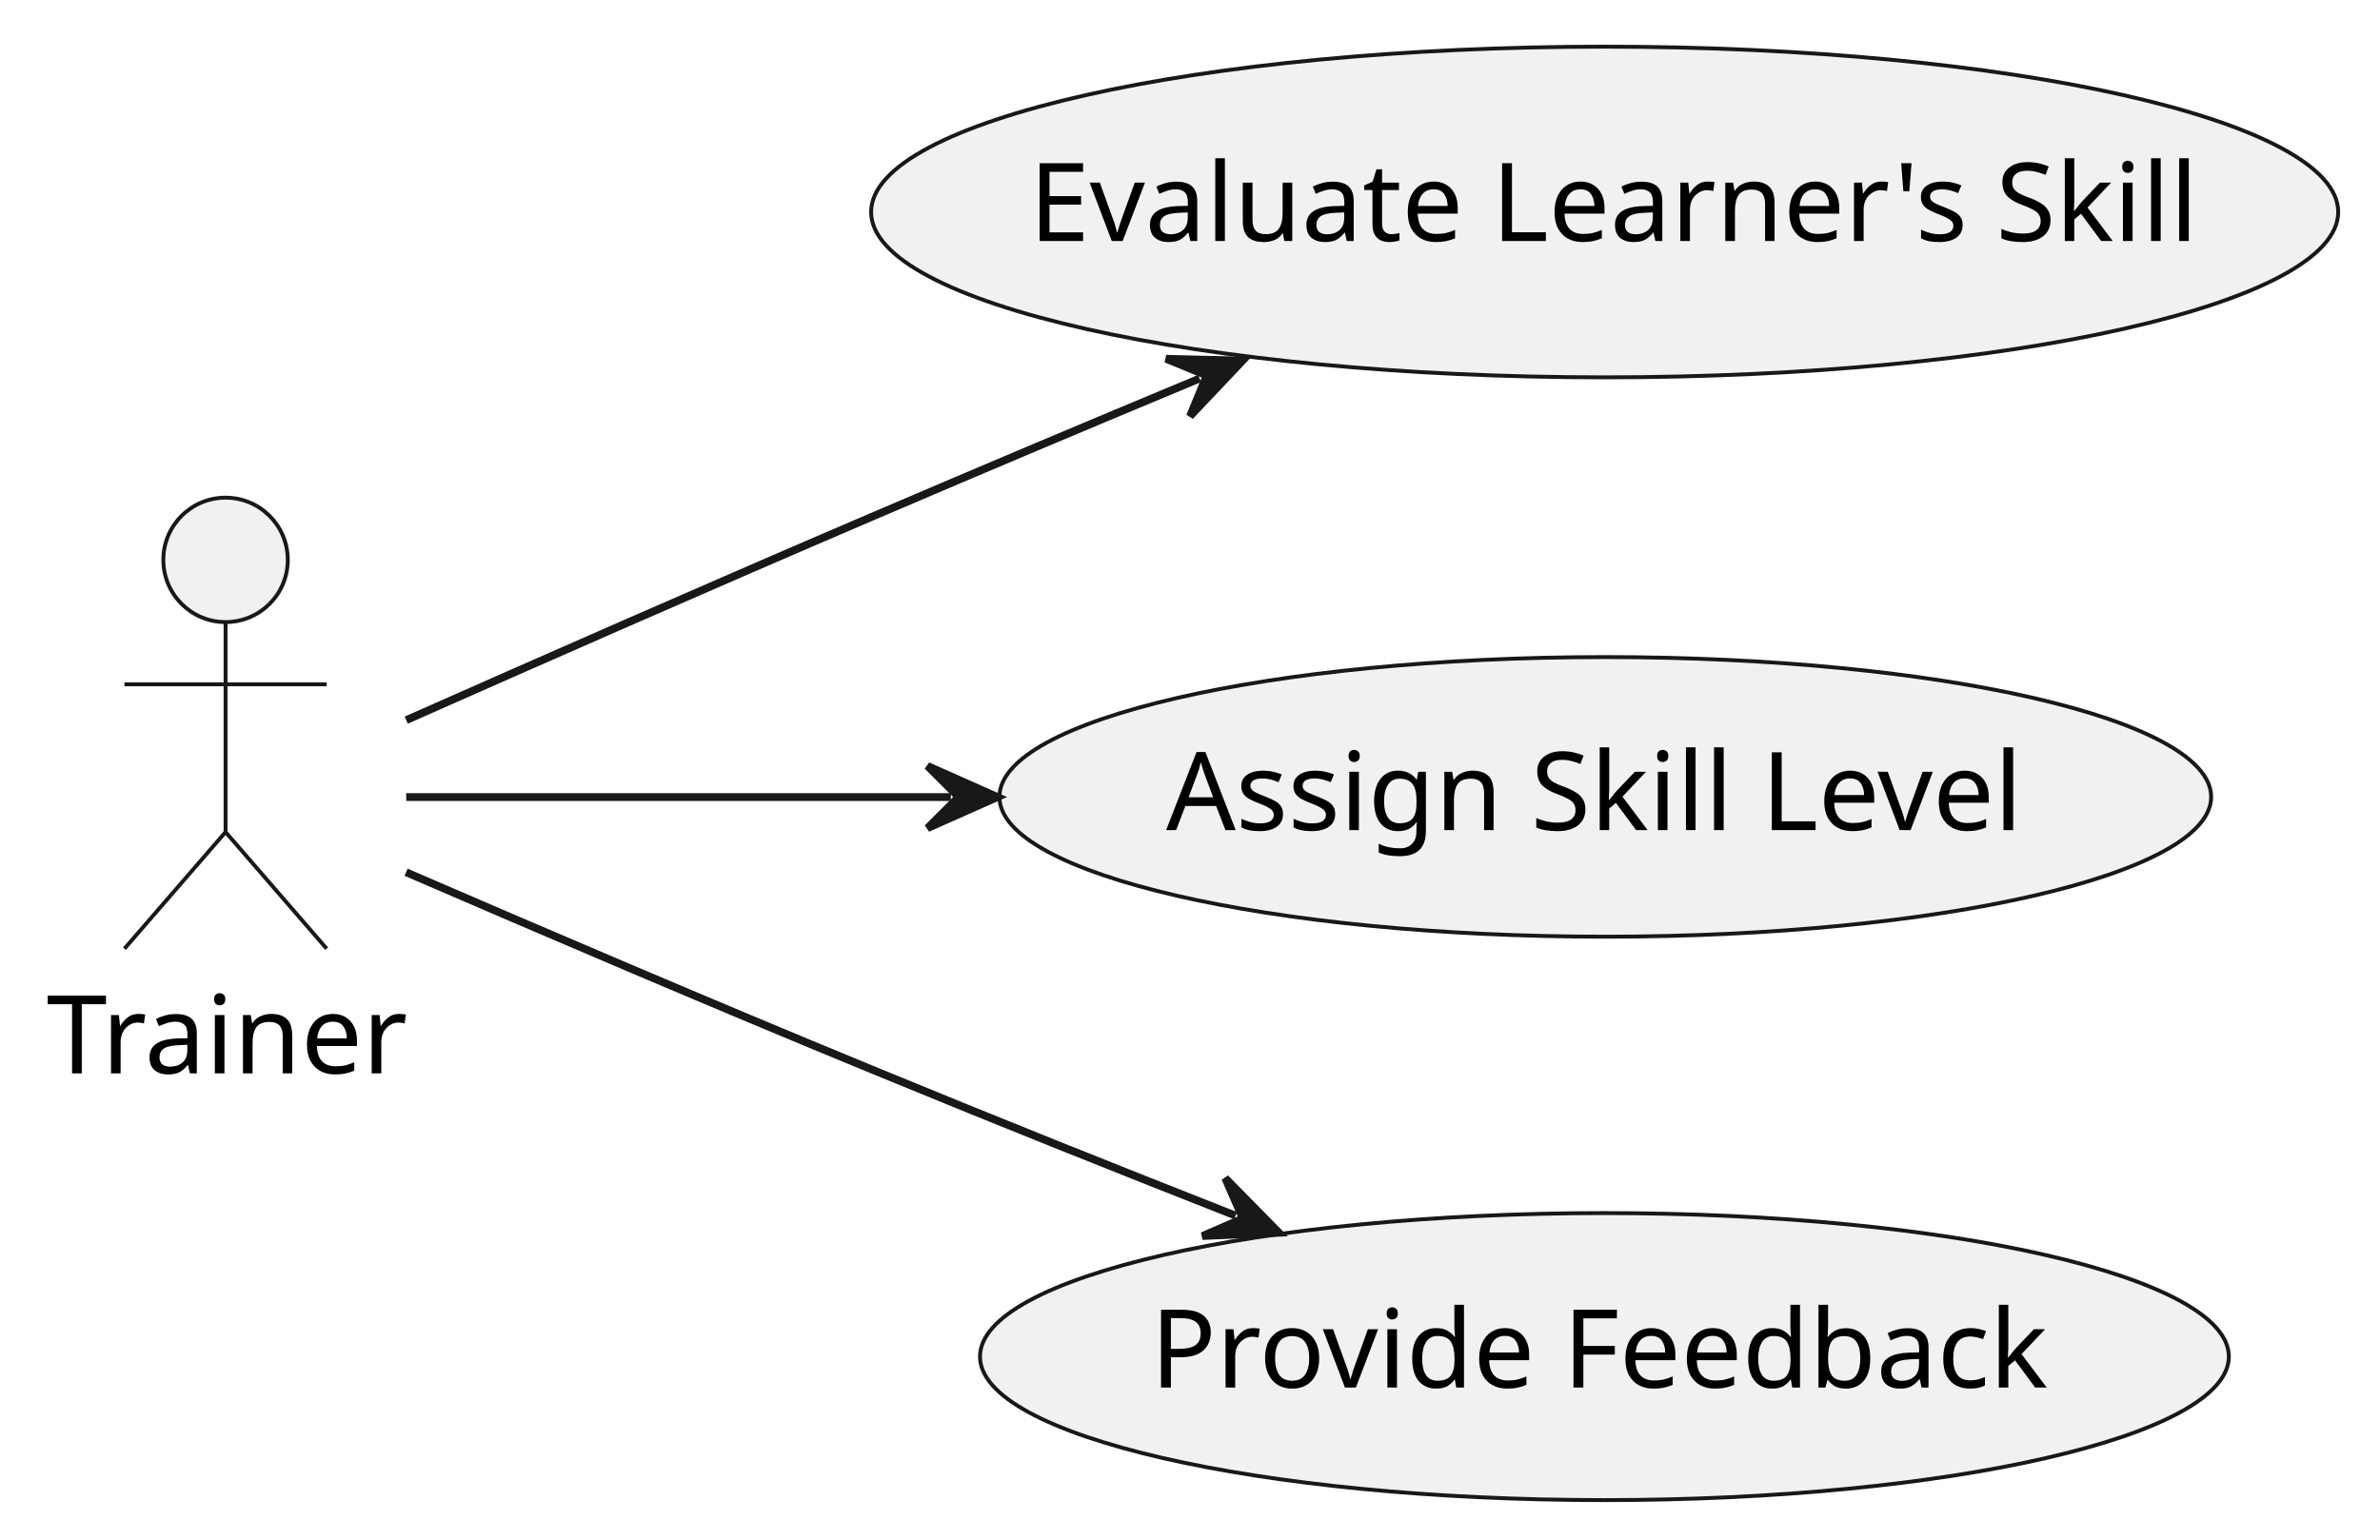
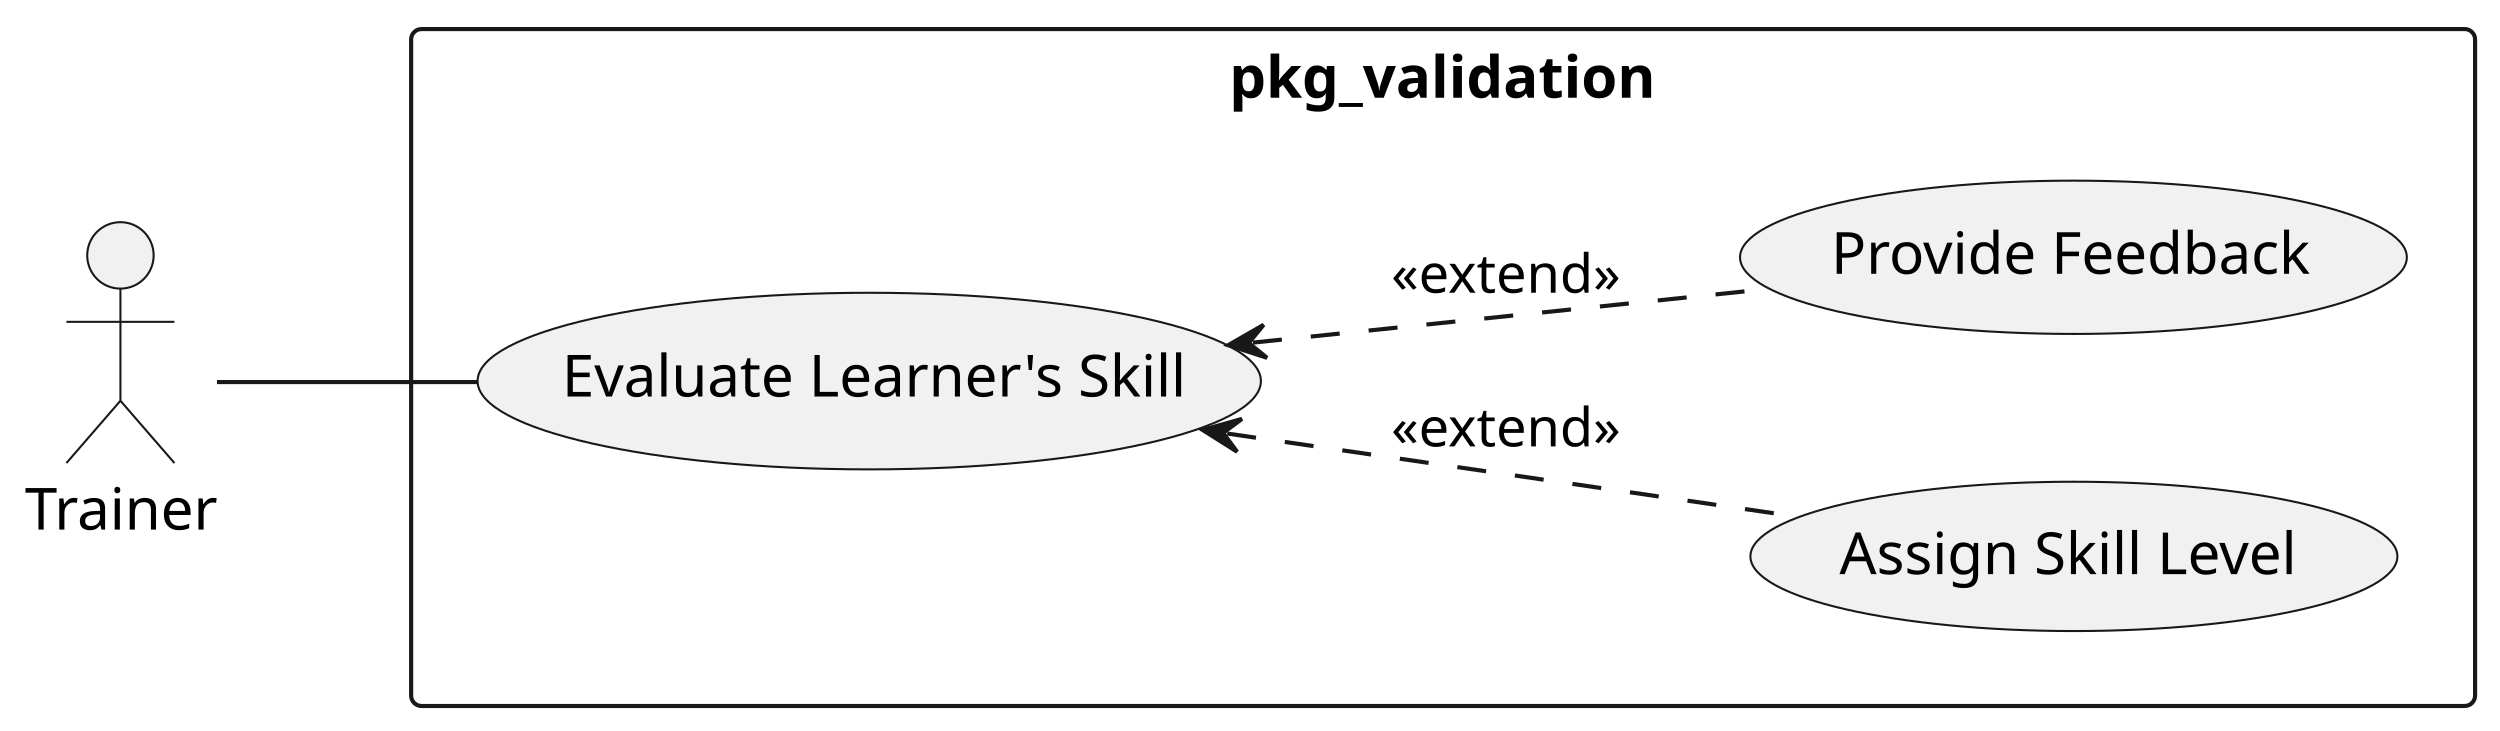
- <svg xmlns="http://www.w3.org/2000/svg" contentStyleType="text/css" height="198px" preserveAspectRatio="none" style="width:306px;height:198px;background:#FFFFFF;" version="1.1" viewBox="0 0 306 198" width="306px" zoomAndPan="magnify">
+ <svg xmlns="http://www.w3.org/2000/svg" contentStyleType="text/css" height="176px" preserveAspectRatio="none" style="width:602px;height:176px;background:#FFFFFF;" version="1.1" viewBox="0 0 602 176" width="602px" zoomAndPan="magnify">
  <defs />
  <g>
+     <g id="cluster_pkg_validation">
+       <rect fill="none" height="163" rx="2.5" ry="2.5" style="stroke:#181818;stroke-width:1.0;" width="497" x="99" y="7" />
+       <text fill="#000000" font-family="sans-serif" font-size="14" font-weight="bold" lengthAdjust="spacing" textLength="103" x="296" y="23.533">pkg_validation</text>
+     </g>
+     <g id="elem_U1">
+       <ellipse cx="209.313" cy="91.763" fill="#F1F1F1" rx="94.313" ry="21.263" style="stroke:#181818;stroke-width:0.5;" />
+       <text fill="#000000" font-family="sans-serif" font-size="14" lengthAdjust="spacing" textLength="148" x="135.313" y="95.491">Evaluate Learner's Skill</text>
+     </g>
+     <g id="elem_U2">
+       <ellipse cx="499.396" cy="133.979" fill="#F1F1F1" rx="77.896" ry="17.979" style="stroke:#181818;stroke-width:0.5;" />
+       <text fill="#000000" font-family="sans-serif" font-size="14" lengthAdjust="spacing" textLength="109" x="442.935" y="138.247">Assign Skill Level</text>
+     </g>
+     <g id="elem_U3">
+       <ellipse cx="499.283" cy="61.956" fill="#F1F1F1" rx="80.283" ry="18.456" style="stroke:#181818;stroke-width:0.5;" />
+       <text fill="#000000" font-family="sans-serif" font-size="14" lengthAdjust="spacing" textLength="115" x="440.919" y="65.934">Provide Feedback</text>
+     </g>
    <g id="elem_Trainer">
-       <ellipse cx="29" cy="72" fill="#F1F1F1" rx="8" ry="8" style="stroke:#181818;stroke-width:0.5;" />
-       <path d="M29,80 L29,107 M16,88 L42,88 M29,107 L16,122 M29,107 L42,122 " fill="none" style="stroke:#181818;stroke-width:0.5;" />
-       <text fill="#000000" font-family="sans-serif" font-size="14" lengthAdjust="spacing" textLength="46" x="6" y="138.033">Trainer</text>
+       <ellipse cx="29" cy="61.5" fill="#F1F1F1" rx="8" ry="8" style="stroke:#181818;stroke-width:0.5;" />
+       <path d="M29,69.5 L29,96.5 M16,77.5 L42,77.5 M29,96.5 L16,111.5 M29,96.5 L42,111.5 " fill="none" style="stroke:#181818;stroke-width:0.5;" />
+       <text fill="#000000" font-family="sans-serif" font-size="14" lengthAdjust="spacing" textLength="46" x="6" y="127.533">Trainer</text>
    </g>
-     <g id="elem_Evaluate Learner's Skill">
-       <ellipse cx="206.313" cy="27.263" fill="#F1F1F1" rx="94.313" ry="21.263" style="stroke:#181818;stroke-width:0.5;" />
-       <text fill="#000000" font-family="sans-serif" font-size="14" lengthAdjust="spacing" textLength="148" x="132.313" y="30.991">Evaluate Learner's Skill</text>
+     <g id="link_Trainer_U1">
+       <path d="M52.25,92 C68.41,92 91.5,92 114.97,92 " fill="none" id="Trainer-U1" style="stroke:#181818;stroke-width:1.0;" />
    </g>
-     <g id="elem_Assign Skill Level">
-       <ellipse cx="206.396" cy="102.479" fill="#F1F1F1" rx="77.896" ry="17.979" style="stroke:#181818;stroke-width:0.5;" />
-       <text fill="#000000" font-family="sans-serif" font-size="14" lengthAdjust="spacing" textLength="109" x="149.935" y="106.747">Assign Skill Level</text>
+     <g id="link_U1_U2">
+       <path d="M295.517,104.396 C340.647,110.976 390.59,118.26 433.21,124.48 " fill="none" id="U1-backto-U2" style="stroke:#181818;stroke-width:1.0;stroke-dasharray:7.0,7.0;" />
+       <polygon fill="#181818" points="289.58,103.53,297.909,108.787,294.528,104.251,299.063,100.87,289.58,103.53" style="stroke:#181818;stroke-width:1.0;" />
+       <text fill="#000000" font-family="sans-serif" font-size="13" lengthAdjust="spacing" textLength="53" x="335" y="107.495">«extend»</text>
    </g>
-     <g id="elem_Provide Feedback">
-       <ellipse cx="206.283" cy="174.457" fill="#F1F1F1" rx="80.283" ry="18.456" style="stroke:#181818;stroke-width:0.5;" />
-       <text fill="#000000" font-family="sans-serif" font-size="14" lengthAdjust="spacing" textLength="115" x="147.919" y="178.434">Provide Feedback</text>
-     </g>
-     <g id="link_Trainer_Evaluate Learner's Skill">
-       <path d="M52.23,92.61 C68.69,85.31 91.7,75.19 112,66.5 C127.52,59.86 139.011,55.017 154.231,48.677 " fill="none" id="Trainer-to-Evaluate Learner's Skill" style="stroke:#181818;stroke-width:1.0;" />
-       <polygon fill="#181818" points="159.77,46.37,149.924,46.138,155.154,48.293,153,53.523,159.77,46.37" style="stroke:#181818;stroke-width:1.0;" />
-     </g>
-     <g id="link_Trainer_Assign Skill Level">
-       <path d="M52.23,102.5 C71.5,102.5 94.58,102.5 122.25,102.5 " fill="none" id="Trainer-to-Assign Skill Level" style="stroke:#181818;stroke-width:1.0;" />
-       <polygon fill="#181818" points="128.25,102.5,119.25,98.5,123.25,102.5,119.25,106.5,128.25,102.5" style="stroke:#181818;stroke-width:1.0;" />
-     </g>
-     <g id="link_Trainer_Provide Feedback">
-       <path d="M52.21,112.17 C68.67,119.29 91.67,129.14 112,137.5 C129.11,144.54 142.507,149.891 158.857,156.331 " fill="none" id="Trainer-to-Provide Feedback" style="stroke:#181818;stroke-width:1.0;" />
-       <polygon fill="#181818" points="164.44,158.53,157.532,151.51,159.788,156.698,154.6,158.953,164.44,158.53" style="stroke:#181818;stroke-width:1.0;" />
+     <g id="link_U1_U3">
+       <path d="M301.708,82.499 C343.008,78.199 386.13,73.71 425.66,69.59 " fill="none" id="U1-backto-U3" style="stroke:#181818;stroke-width:1.0;stroke-dasharray:7.0,7.0;" />
+       <polygon fill="#181818" points="295.74,83.12,305.106,86.166,300.713,82.602,304.277,78.21,295.74,83.12" style="stroke:#181818;stroke-width:1.0;" />
+       <text fill="#000000" font-family="sans-serif" font-size="13" lengthAdjust="spacing" textLength="53" x="335" y="70.495">«extend»</text>
    </g>
  </g>
</svg>
